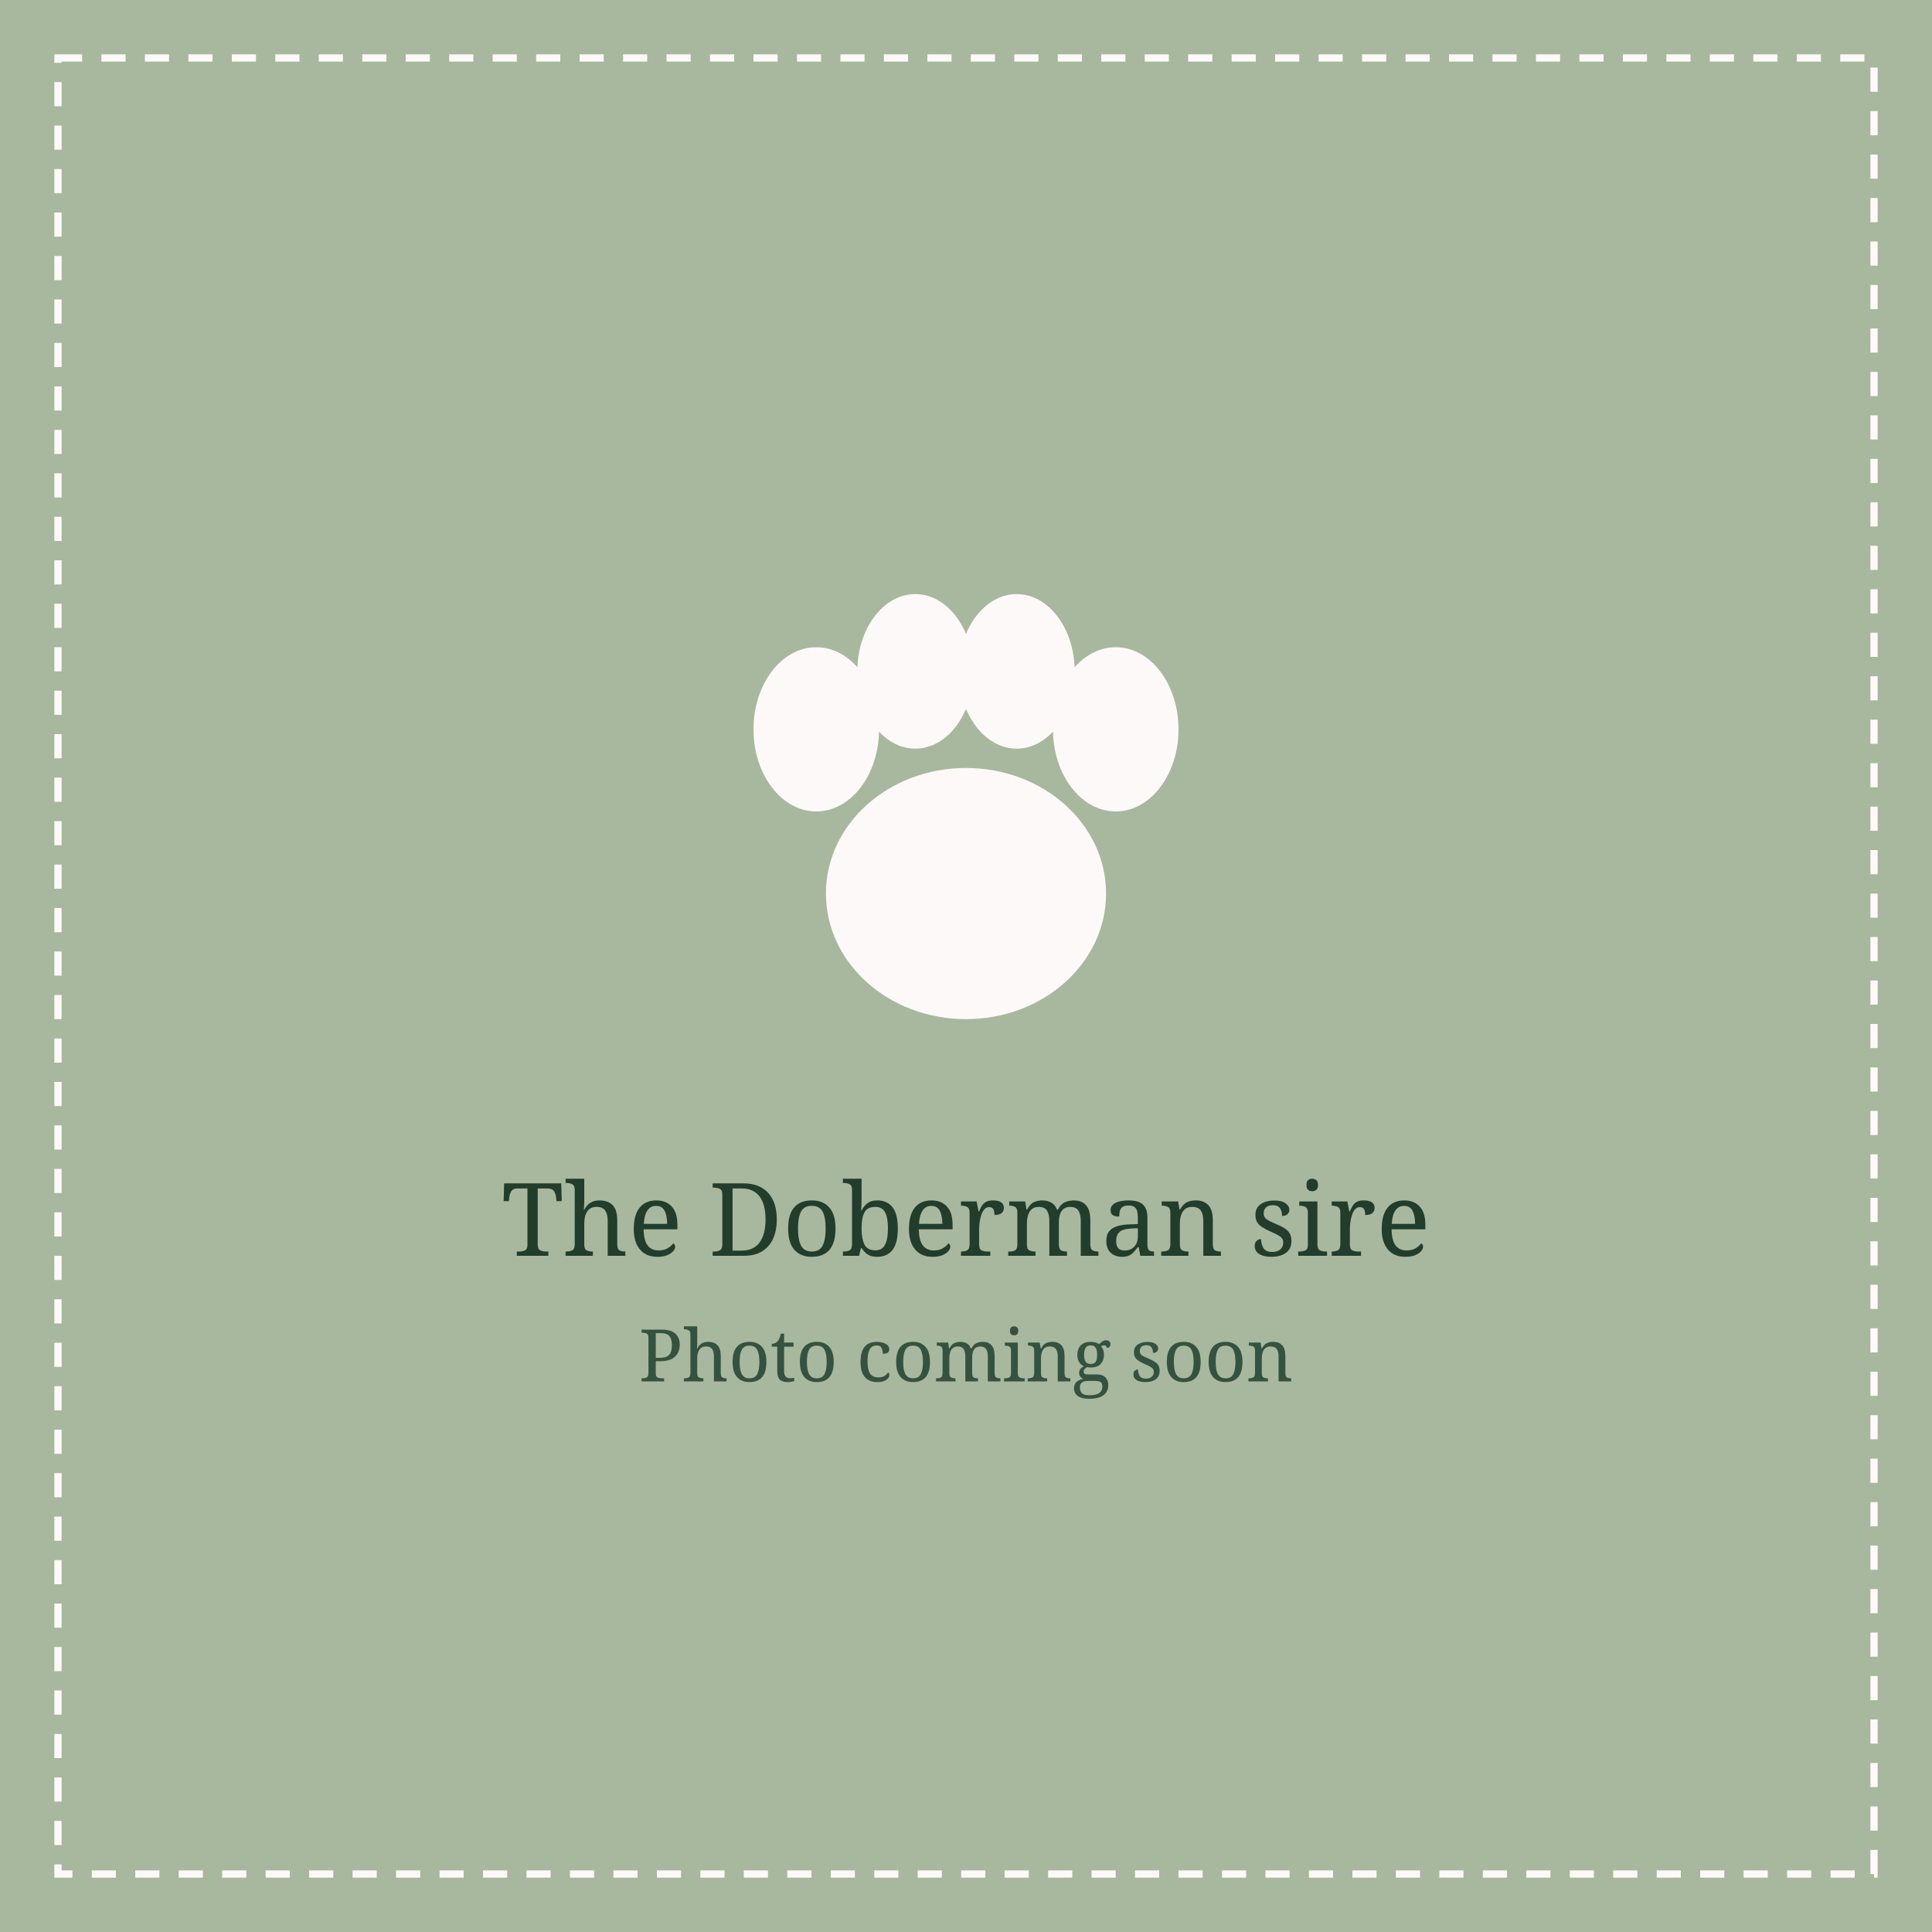
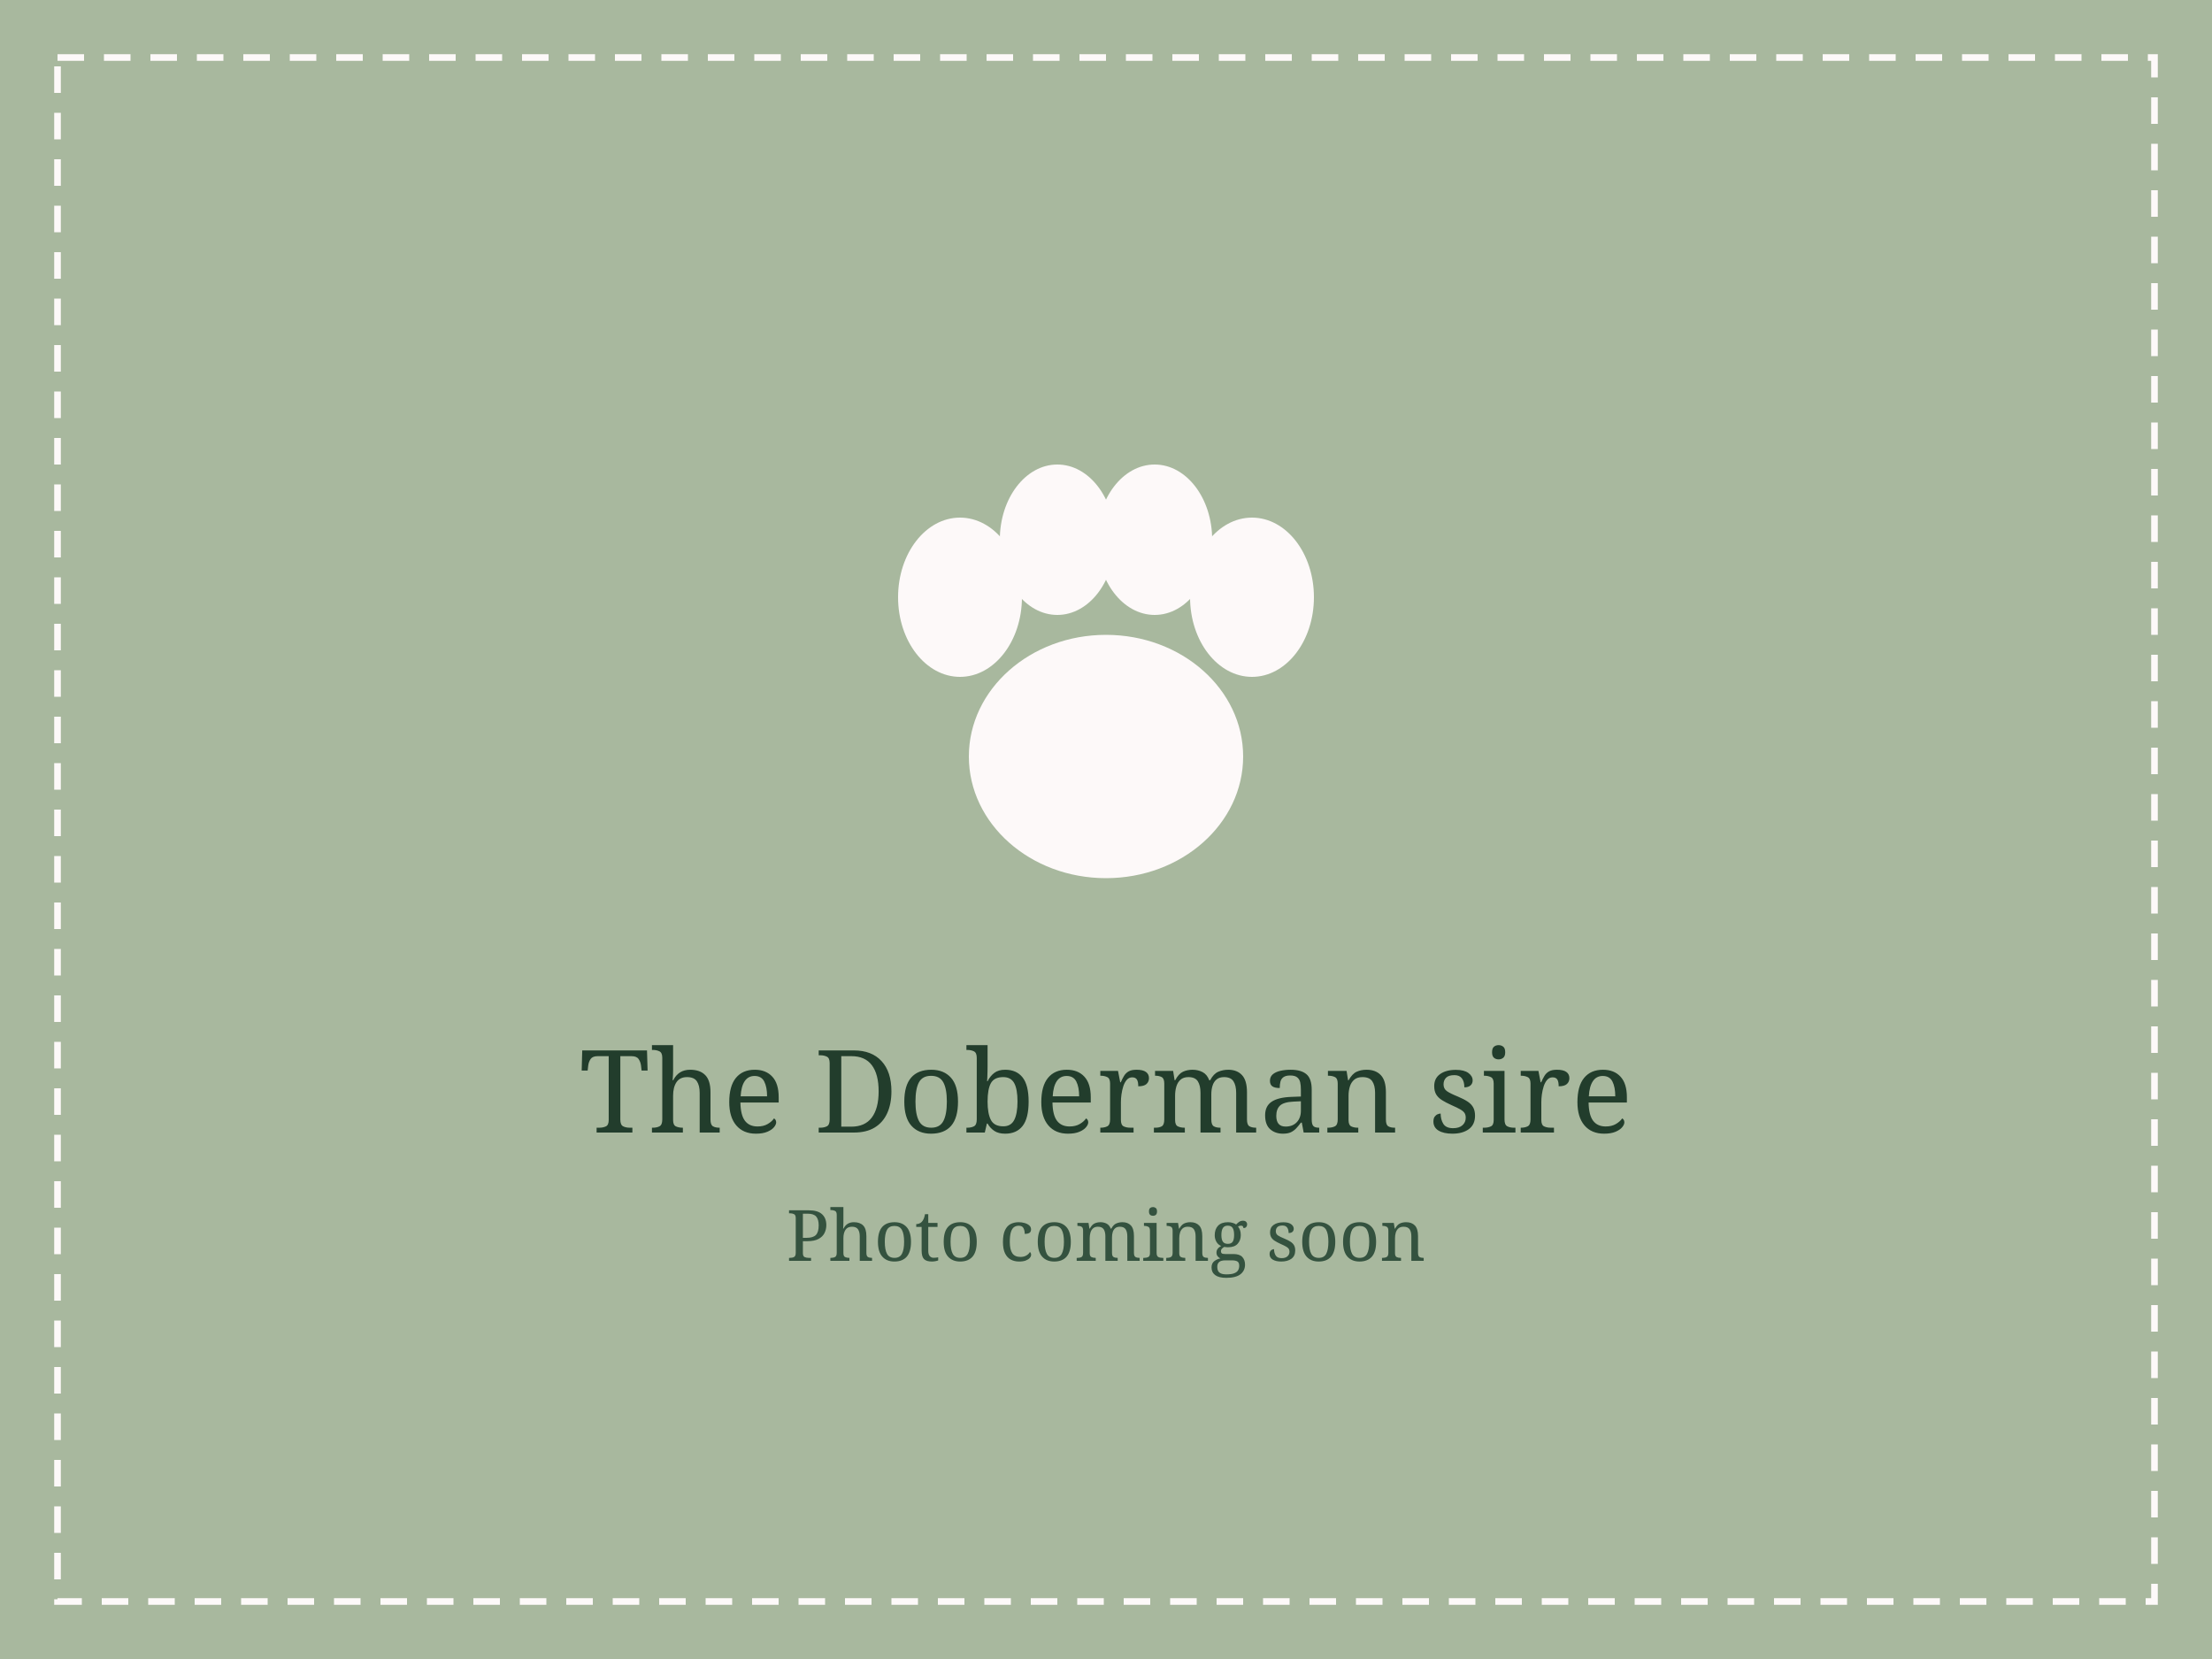
- <svg xmlns="http://www.w3.org/2000/svg" viewBox="0 0 800 800">
-   <rect width="800" height="800" fill="#a8b89e" />
-   <rect x="24" y="24" width="752" height="752" fill="none" stroke="#fdf9f9" stroke-width="3" stroke-dasharray="10 8" />
-   <g transform="translate(400 330)" fill="#fdf9f9">
-     <ellipse cx="0" cy="40" rx="58" ry="52" />
-     <ellipse cx="-62" cy="-28" rx="26" ry="34" />
-     <ellipse cx="-21" cy="-52" rx="24" ry="32" />
-     <ellipse cx="21" cy="-52" rx="24" ry="32" />
-     <ellipse cx="62" cy="-28" rx="26" ry="34" />
+ <svg xmlns="http://www.w3.org/2000/svg" viewBox="0 0 1000 750">
+   <rect width="1000" height="750" fill="#a8b89e" />
+   <rect x="26" y="26" width="948" height="698" fill="none" stroke="#fdf9f9" stroke-width="3" stroke-dasharray="12 9" />
+   <g transform="translate(500 300)" fill="#fdf9f9">
+     <ellipse cx="0" cy="42" rx="62" ry="55" />
+     <ellipse cx="-66" cy="-30" rx="28" ry="36" />
+     <ellipse cx="-22" cy="-56" rx="26" ry="34" />
+     <ellipse cx="22" cy="-56" rx="26" ry="34" />
+     <ellipse cx="66" cy="-30" rx="28" ry="36" />
  </g>
-   <text x="400" y="520" text-anchor="middle" font-family="Georgia,serif" font-size="42" fill="#223d2c">The Doberman sire</text>
-   <text x="400" y="572" text-anchor="middle" font-family="Georgia,serif" font-size="30" fill="#34523f">Photo coming soon</text>
+   <text x="500" y="512" text-anchor="middle" font-family="Georgia,serif" font-size="52" fill="#223d2c">The Doberman sire</text>
+   <text x="500" y="570" text-anchor="middle" font-family="Georgia,serif" font-size="32" fill="#34523f">Photo coming soon</text>
</svg>
